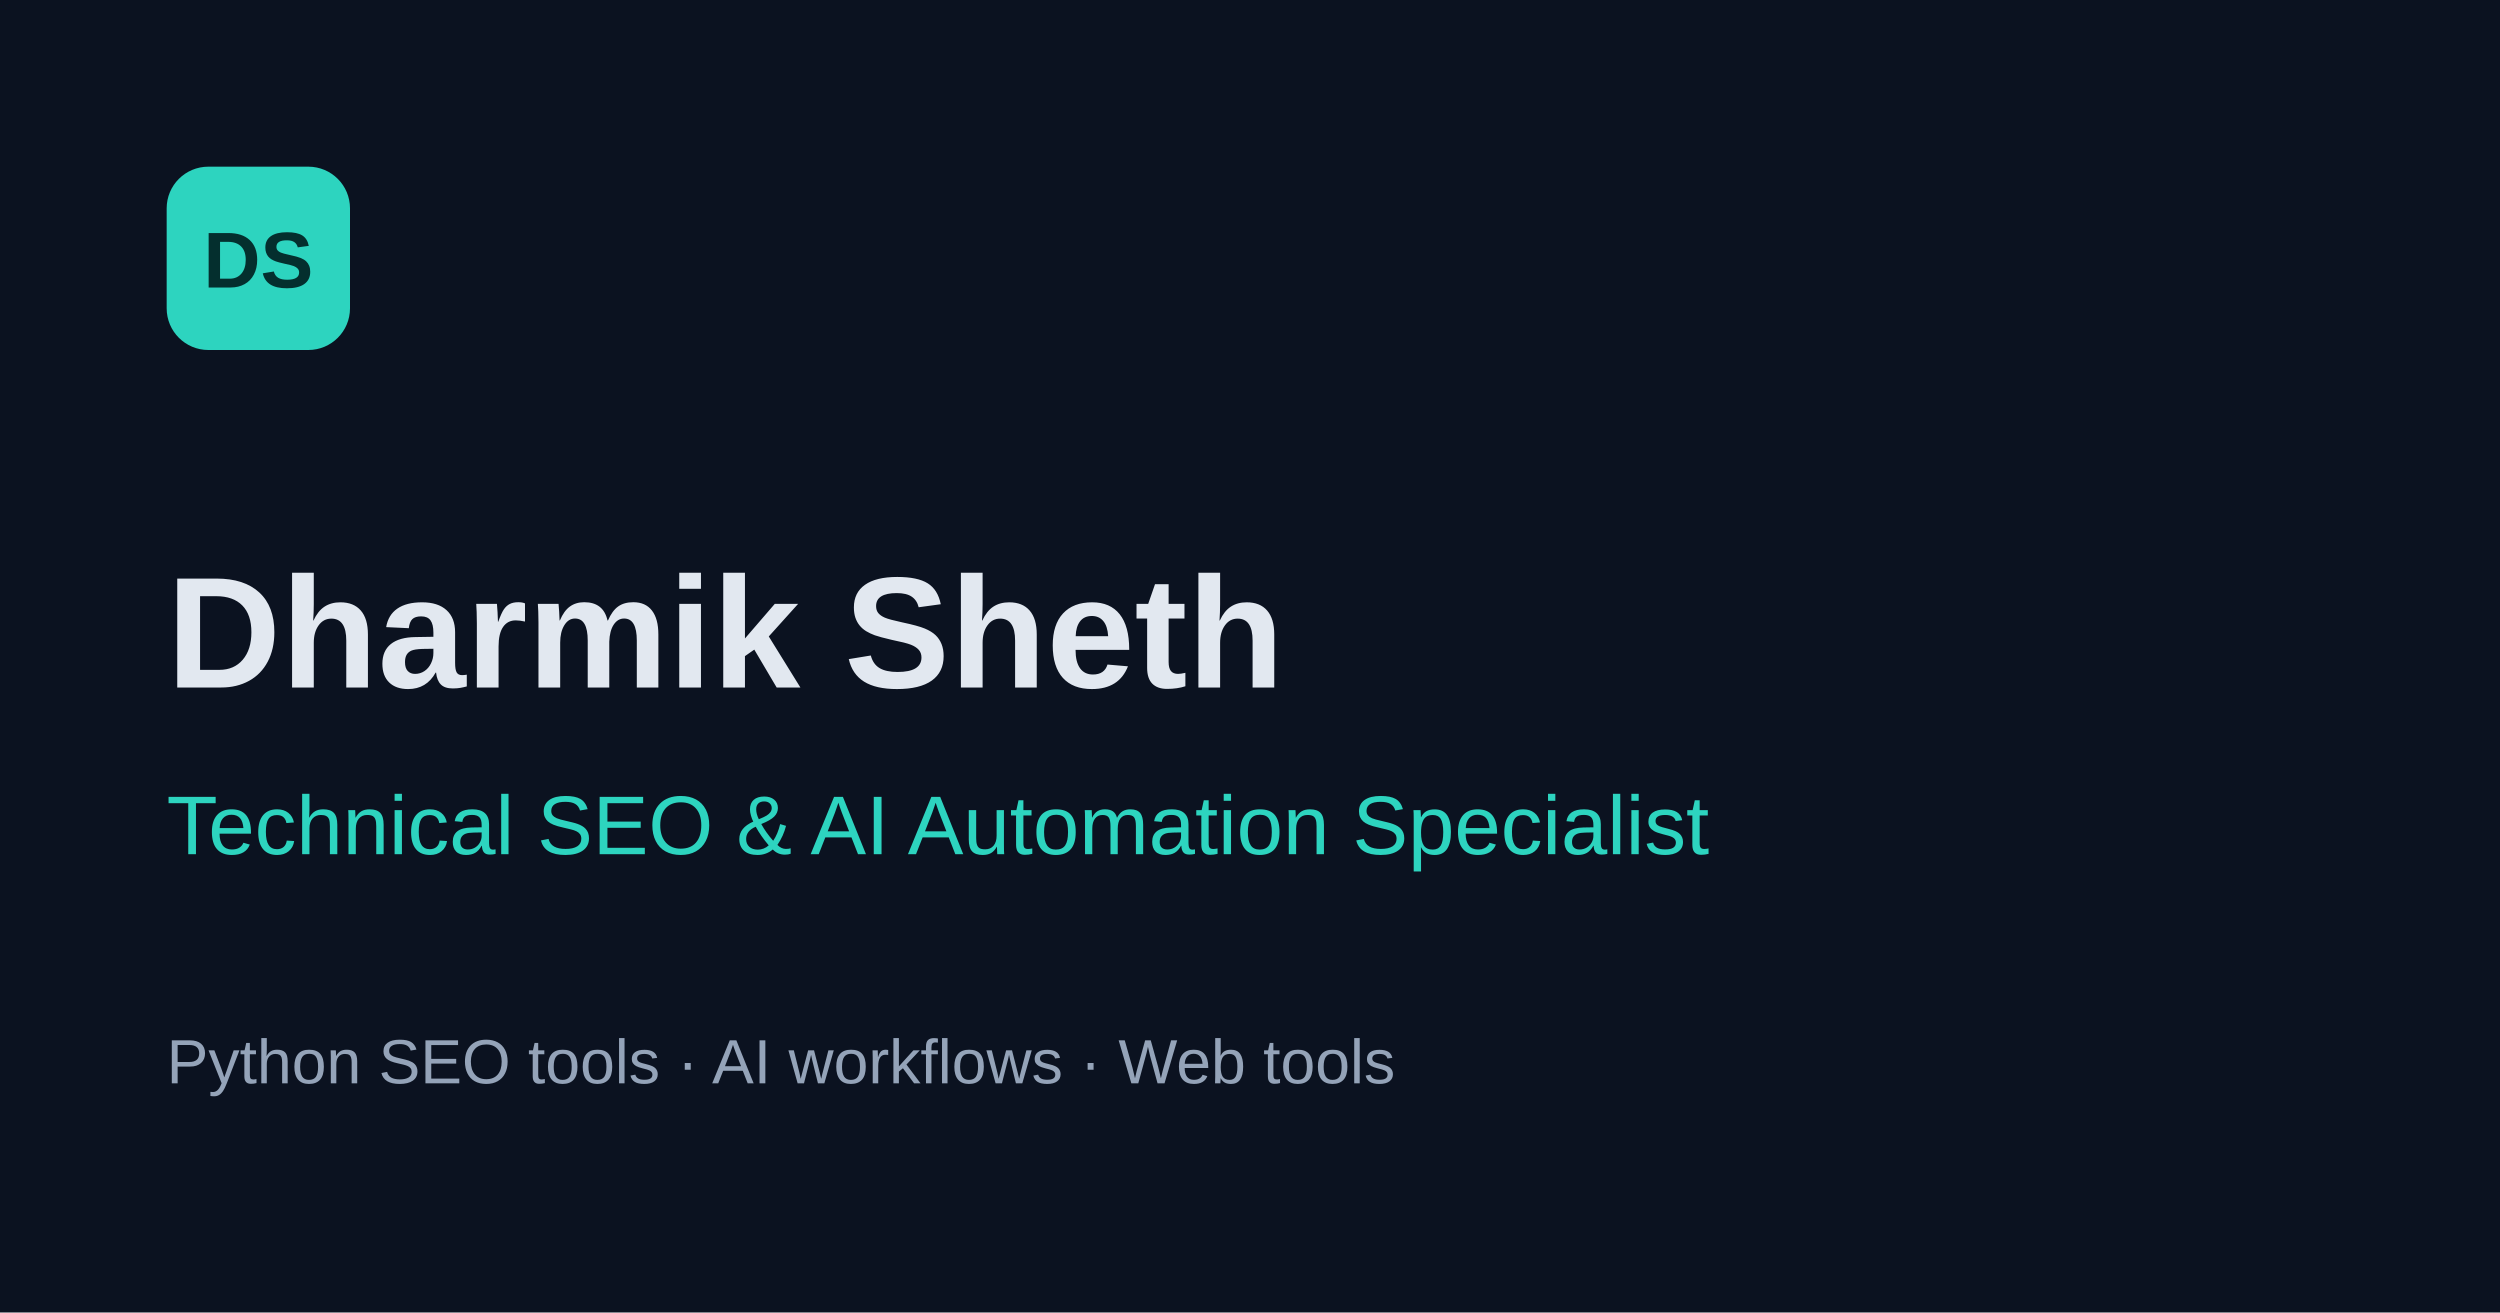
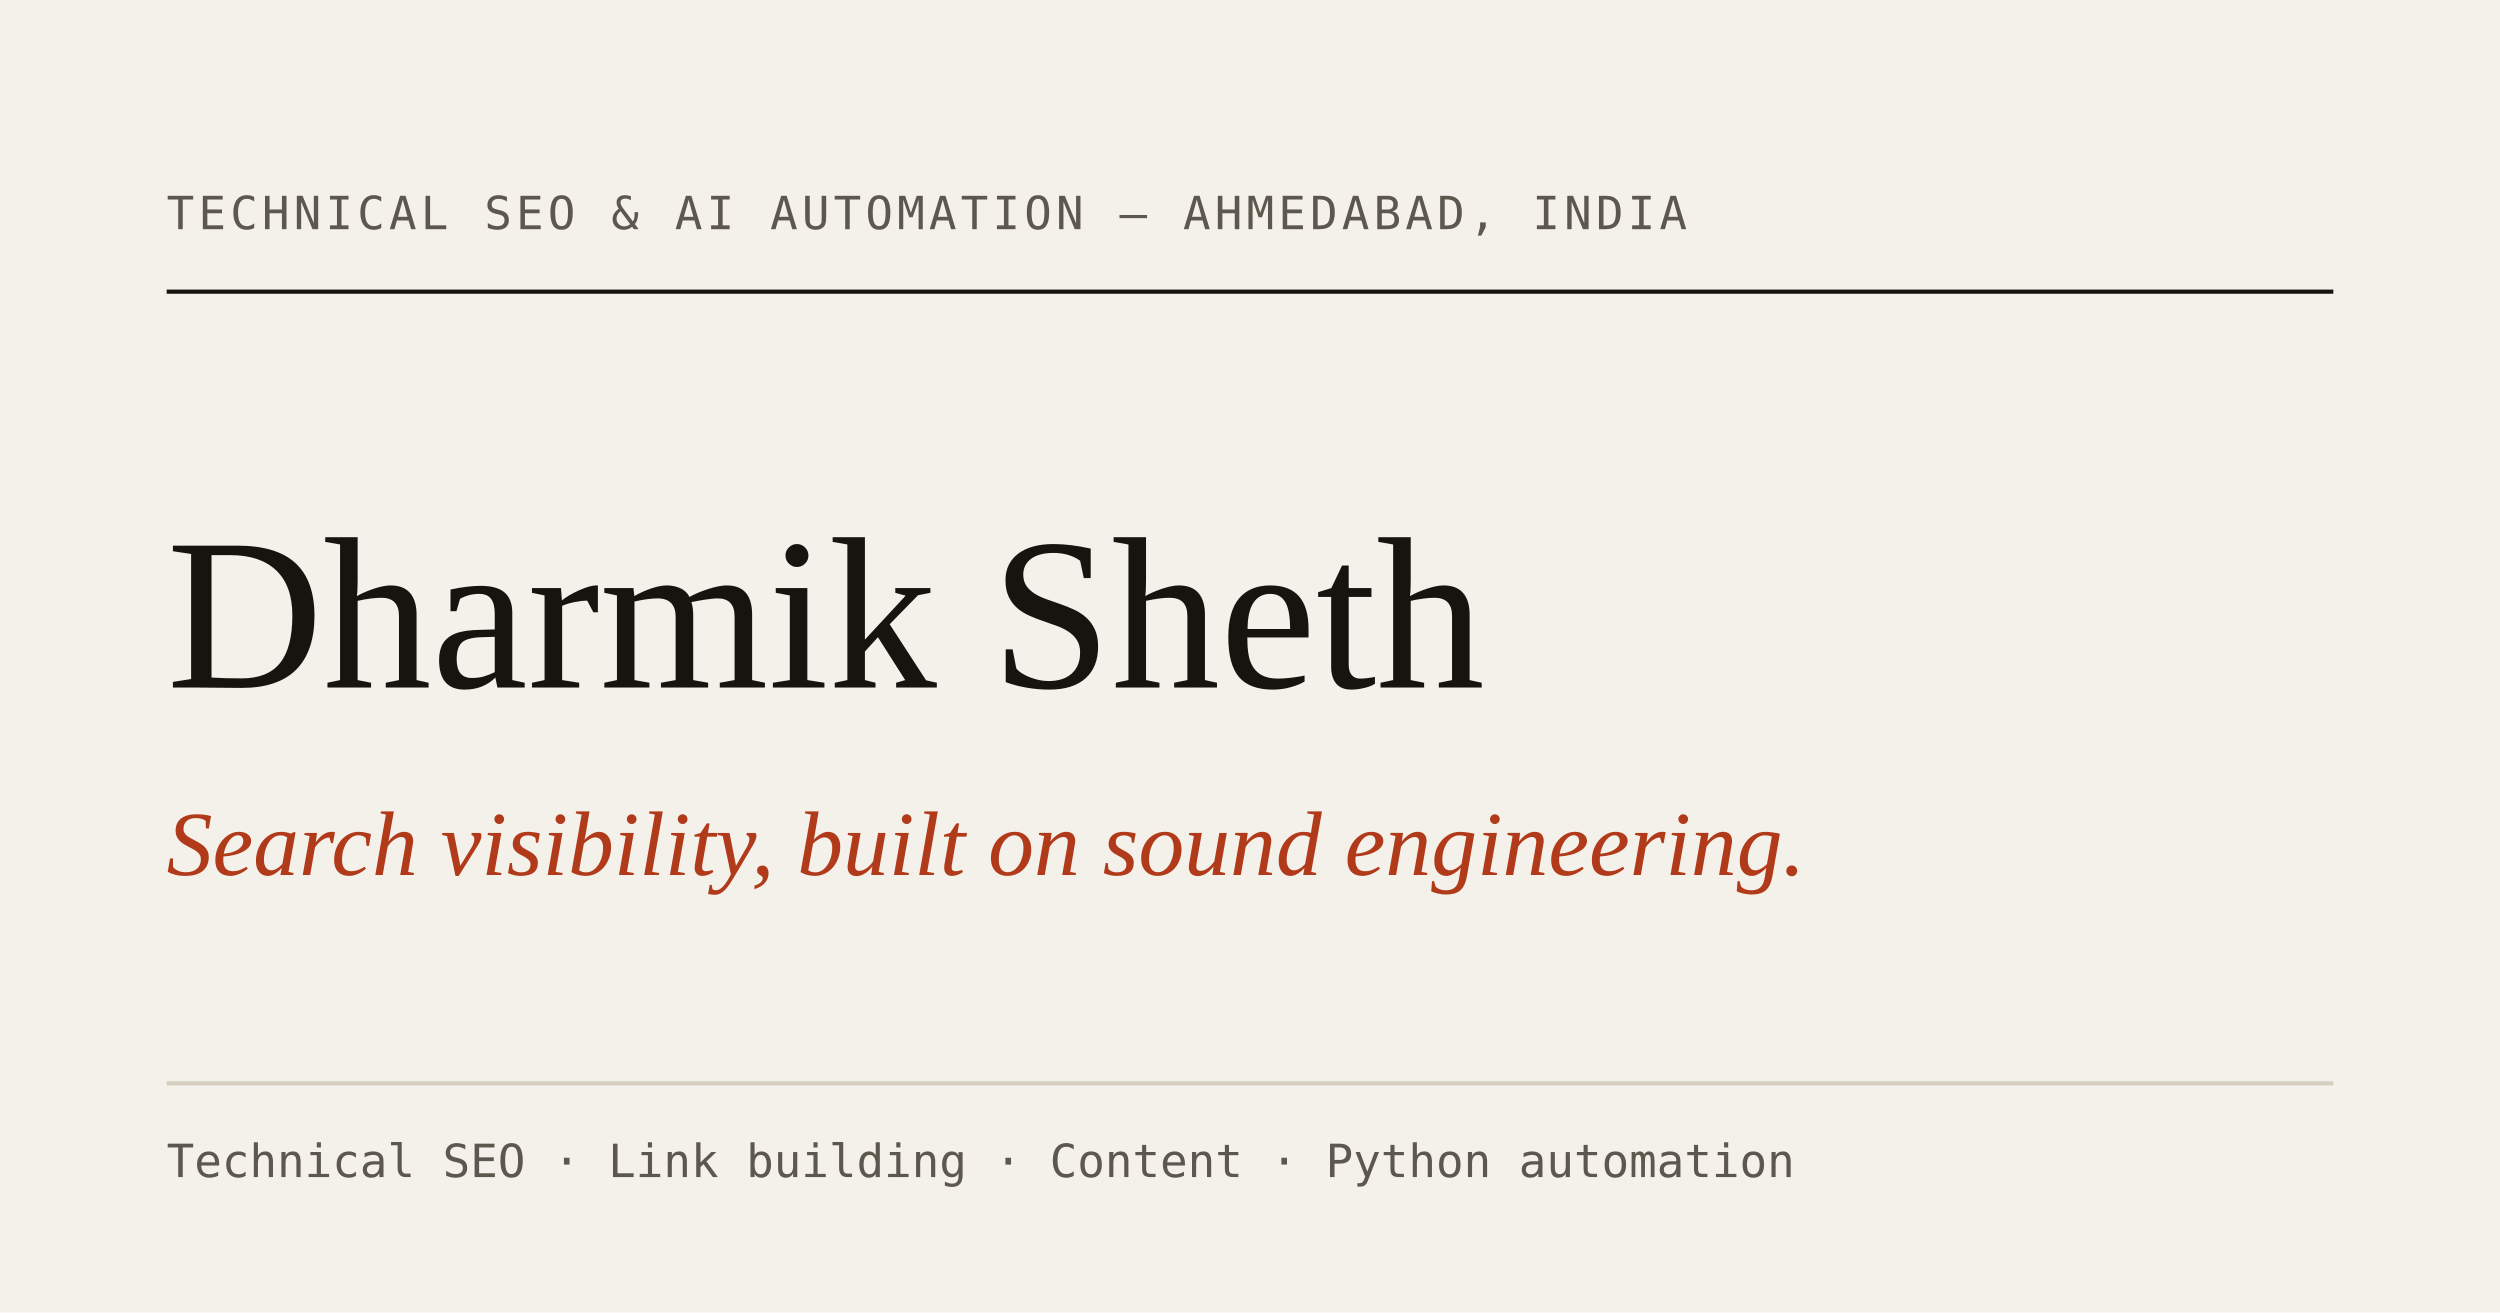
<svg xmlns="http://www.w3.org/2000/svg" viewBox="0 0 1200 630">
-   <rect width="1200" height="630" fill="#0b1220" />
-   <rect x="80" y="80" width="88" height="88" rx="20" fill="#2dd4bf" />
-   <text x="124" y="138" text-anchor="middle" font-family="system-ui,Arial,sans-serif" font-size="38" font-weight="700" fill="#042f2e">DS</text>
-   <text x="80" y="330" font-family="system-ui,Arial,sans-serif" font-size="76" font-weight="800" fill="#e2e8f0">Dharmik Sheth</text>
-   <text x="80" y="410" font-family="system-ui,Arial,sans-serif" font-size="40" fill="#2dd4bf">Technical SEO &amp; AI Automation Specialist</text>
-   <text x="80" y="520" font-family="system-ui,Arial,sans-serif" font-size="30" fill="#94a3b8">Python SEO tools · AI workflows · Web tools</text>
+   <rect width="1200" height="630" fill="#f4f1ea" />
+   <text x="80" y="110" font-family="Menlo,Consolas,monospace" font-size="22" letter-spacing="2" fill="#5d584e">TECHNICAL SEO &amp; AI AUTOMATION — AHMEDABAD, INDIA</text>
+   <line x1="80" y1="140" x2="1120" y2="140" stroke="#16140f" stroke-width="2" />
+   <text x="80" y="330" font-family="Georgia,'Times New Roman',serif" font-size="104" fill="#16140f">Dharmik Sheth</text>
+   <text x="80" y="420" font-family="Georgia,'Times New Roman',serif" font-size="44" font-style="italic" fill="#b03a1a">Search visibility, built on sound engineering.</text>
+   <line x1="80" y1="520" x2="1120" y2="520" stroke="#d6cfbf" stroke-width="2" />
+   <text x="80" y="565" font-family="Menlo,Consolas,monospace" font-size="22" fill="#5d584e">Technical SEO · Link building · Content · Python automation</text>
</svg>
